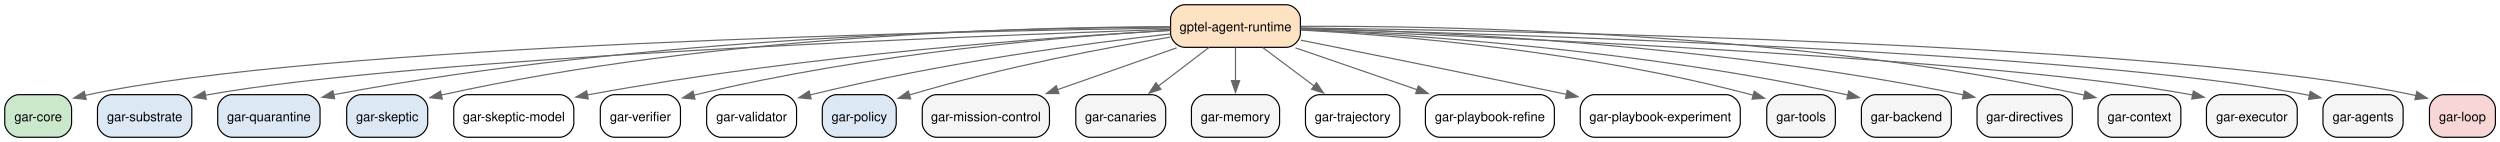
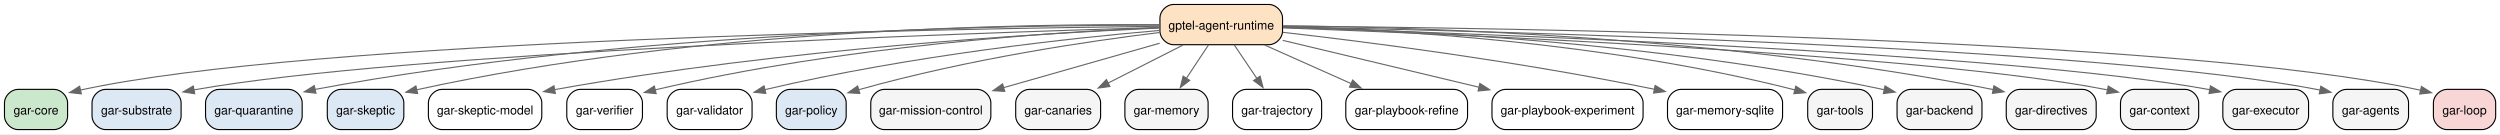
- <svg xmlns="http://www.w3.org/2000/svg" width="2113pt" height="120pt" viewBox="0.00 0.00 2113.00 120.00">
+ <svg xmlns="http://www.w3.org/2000/svg" width="2238pt" height="120pt" viewBox="0.00 0.00 2238.00 120.00">
  <g id="graph0" class="graph" transform="scale(1 1) rotate(0) translate(4 116)">
-     <polygon fill="white" stroke="none" points="-4,4 -4,-116 2109.12,-116 2109.12,4 -4,4" />
+     <polygon fill="white" stroke="none" points="-4,4 -4,-116 2234.12,-116 2234.12,4 -4,4" />
    <g id="node1" class="node">
-       <path fill="#fde2c4" stroke="black" d="M1083.12,-112C1083.12,-112 997.38,-112 997.38,-112 991.38,-112 985.38,-106 985.38,-100 985.38,-100 985.38,-88 985.38,-88 985.38,-82 991.38,-76 997.38,-76 997.38,-76 1083.12,-76 1083.12,-76 1089.12,-76 1095.12,-82 1095.12,-88 1095.12,-88 1095.12,-100 1095.12,-100 1095.12,-106 1089.12,-112 1083.12,-112" />
-       <text xml:space="preserve" text-anchor="middle" x="1040.25" y="-89.55" font-family="Helvetica,sans-Serif" font-size="11.00">gptel-agent-runtime</text>
+       <path fill="#fde2c4" stroke="black" d="M1132.12,-112C1132.12,-112 1046.38,-112 1046.38,-112 1040.38,-112 1034.38,-106 1034.38,-100 1034.38,-100 1034.38,-88 1034.38,-88 1034.38,-82 1040.38,-76 1046.38,-76 1046.38,-76 1132.12,-76 1132.12,-76 1138.12,-76 1144.12,-82 1144.12,-88 1144.12,-88 1144.12,-100 1144.12,-100 1144.12,-106 1138.12,-112 1132.12,-112" />
+       <text xml:space="preserve" text-anchor="middle" x="1089.25" y="-89.55" font-family="Helvetica,sans-Serif" font-size="11.00">gptel-agent-runtime</text>
    </g>
    <g id="node2" class="node">
      <path fill="#cce8cc" stroke="black" d="M44.5,-36C44.5,-36 12,-36 12,-36 6,-36 0,-30 0,-24 0,-24 0,-12 0,-12 0,-6 6,0 12,0 12,0 44.5,0 44.5,0 50.5,0 56.5,-6 56.5,-12 56.5,-12 56.5,-24 56.5,-24 56.5,-30 50.5,-36 44.5,-36" />
      <text xml:space="preserve" text-anchor="middle" x="28.25" y="-13.55" font-family="Helvetica,sans-Serif" font-size="11.00">gar-core</text>
    </g>
    <g id="edge1" class="edge">
-       <path fill="none" stroke="#666666" d="M985.12,-92.31C809.67,-89.73 264.84,-78.61 67.89,-35.35" />
-       <polygon fill="#666666" stroke="#666666" points="68.83,-31.98 58.3,-33.14 67.25,-38.8 68.83,-31.98" />
+       <path fill="none" stroke="#666666" d="M1033.95,-92.49C852.36,-90.42 274.71,-80.6 67.86,-35.34" />
+       <polygon fill="#666666" stroke="#666666" points="68.82,-31.97 58.29,-33.15 67.26,-38.8 68.82,-31.97" />
    </g>
    <g id="node3" class="node">
      <path fill="#dde8f5" stroke="black" d="M146.12,-36C146.12,-36 90.38,-36 90.38,-36 84.38,-36 78.38,-30 78.38,-24 78.38,-24 78.38,-12 78.38,-12 78.38,-6 84.38,0 90.38,0 90.38,0 146.12,0 146.12,0 152.12,0 158.12,-6 158.12,-12 158.12,-12 158.12,-24 158.12,-24 158.12,-30 152.12,-36 146.12,-36" />
      <text xml:space="preserve" text-anchor="middle" x="118.25" y="-13.55" font-family="Helvetica,sans-Serif" font-size="11.00">gar-substrate</text>
    </g>
    <g id="edge2" class="edge">
-       <path fill="none" stroke="#666666" d="M984.99,-91.24C822.58,-85.76 347.61,-67.64 169.65,-35.56" />
-       <polygon fill="#666666" stroke="#666666" points="170.32,-32.13 159.85,-33.71 169.02,-39.01 170.32,-32.13" />
+       <path fill="none" stroke="#666666" d="M1033.96,-91.46C865.18,-86.46 357.35,-69.18 169.47,-35.52" />
+       <polygon fill="#666666" stroke="#666666" points="170.32,-32.12 159.85,-33.72 169.03,-39 170.32,-32.12" />
    </g>
    <g id="node4" class="node">
      <path fill="#dde8f5" stroke="black" d="M254.5,-36C254.5,-36 192,-36 192,-36 186,-36 180,-30 180,-24 180,-24 180,-12 180,-12 180,-6 186,0 192,0 192,0 254.5,0 254.5,0 260.5,0 266.5,-6 266.5,-12 266.5,-12 266.5,-24 266.5,-24 266.5,-30 260.5,-36 254.5,-36" />
      <text xml:space="preserve" text-anchor="middle" x="223.25" y="-13.55" font-family="Helvetica,sans-Serif" font-size="11.00">gar-quarantine</text>
    </g>
    <g id="edge3" class="edge">
-       <path fill="none" stroke="#666666" d="M985.18,-93.11C858.98,-92.43 539.59,-85.51 278.25,-36 278.13,-35.98 278.02,-35.96 277.9,-35.93" />
-       <polygon fill="#666666" stroke="#666666" points="278.86,-32.56 268.33,-33.78 277.32,-39.39 278.86,-32.56" />
+       <path fill="none" stroke="#666666" d="M1034.12,-93.46C902.27,-93.62 558.85,-88.5 278.25,-36 278.13,-35.98 278.02,-35.96 277.9,-35.93" />
+       <polygon fill="#666666" stroke="#666666" points="278.85,-32.56 268.33,-33.8 277.33,-39.39 278.85,-32.56" />
    </g>
    <g id="node5" class="node">
      <path fill="#dde8f5" stroke="black" d="M345.5,-36C345.5,-36 301,-36 301,-36 295,-36 289,-30 289,-24 289,-24 289,-12 289,-12 289,-6 295,0 301,0 301,0 345.5,0 345.5,0 351.5,0 357.5,-6 357.5,-12 357.5,-12 357.5,-24 357.5,-24 357.5,-30 351.5,-36 345.5,-36" />
      <text xml:space="preserve" text-anchor="middle" x="323.25" y="-13.55" font-family="Helvetica,sans-Serif" font-size="11.00">gar-skeptic</text>
    </g>
    <g id="edge4" class="edge">
-       <path fill="none" stroke="#666666" d="M985.03,-93.44C870.99,-93.25 601.51,-87.12 368.89,-35.64" />
-       <polygon fill="#666666" stroke="#666666" points="369.84,-32.26 359.32,-33.48 368.31,-39.09 369.84,-32.26" />
+       <path fill="none" stroke="#666666" d="M1034.2,-93.89C914.29,-94.72 620.86,-90.66 369.04,-35.66" />
+       <polygon fill="#666666" stroke="#666666" points="369.84,-32.25 359.32,-33.5 368.32,-39.08 369.84,-32.25" />
    </g>
    <g id="node6" class="node">
      <path fill="#ffffff" stroke="black" d="M469,-36C469,-36 391.5,-36 391.5,-36 385.5,-36 379.5,-30 379.5,-24 379.5,-24 379.5,-12 379.5,-12 379.5,-6 385.5,0 391.5,0 391.5,0 469,0 469,0 475,0 481,-6 481,-12 481,-12 481,-24 481,-24 481,-30 475,-36 469,-36" />
      <text xml:space="preserve" text-anchor="middle" x="430.25" y="-13.55" font-family="Helvetica,sans-Serif" font-size="11.00">gar-skeptic-model</text>
    </g>
    <g id="edge5" class="edge">
-       <path fill="none" stroke="#666666" d="M984.98,-90.25C887.58,-84.76 678.99,-70.09 492.31,-35.75" />
-       <polygon fill="#666666" stroke="#666666" points="493.14,-32.35 482.67,-33.96 491.86,-39.23 493.14,-32.35" />
+       <path fill="none" stroke="#666666" d="M1034.08,-90.91C930.14,-86.29 698.22,-72.71 492.51,-35.78" />
+       <polygon fill="#666666" stroke="#666666" points="493.13,-32.33 482.67,-33.98 491.88,-39.22 493.13,-32.33" />
    </g>
    <g id="node7" class="node">
      <path fill="#ffffff" stroke="black" d="M559.12,-36C559.12,-36 515.38,-36 515.38,-36 509.38,-36 503.38,-30 503.38,-24 503.38,-24 503.38,-12 503.38,-12 503.38,-6 509.38,0 515.38,0 515.38,0 559.12,0 559.12,0 565.12,0 571.12,-6 571.12,-12 571.12,-12 571.12,-24 571.12,-24 571.12,-30 565.12,-36 559.12,-36" />
      <text xml:space="preserve" text-anchor="middle" x="537.25" y="-13.55" font-family="Helvetica,sans-Serif" font-size="11.00">gar-verifier</text>
    </g>
    <g id="edge6" class="edge">
-       <path fill="none" stroke="#666666" d="M985.2,-90.37C900.45,-85.4 733.06,-71.96 582.21,-35.51" />
-       <polygon fill="#666666" stroke="#666666" points="583.4,-32.2 572.85,-33.21 581.72,-39 583.4,-32.2" />
+       <path fill="none" stroke="#666666" d="M1034.08,-91.29C942.12,-87.46 751.89,-75.41 582.5,-35.56" />
+       <polygon fill="#666666" stroke="#666666" points="583.38,-32.17 572.84,-33.25 581.75,-38.98 583.38,-32.17" />
    </g>
    <g id="node8" class="node">
      <path fill="#ffffff" stroke="black" d="M657.25,-36C657.25,-36 605.25,-36 605.25,-36 599.25,-36 593.25,-30 593.25,-24 593.25,-24 593.25,-12 593.25,-12 593.25,-6 599.25,0 605.25,0 605.25,0 657.25,0 657.25,0 663.25,0 669.25,-6 669.25,-12 669.25,-12 669.25,-24 669.25,-24 669.25,-30 663.25,-36 657.25,-36" />
      <text xml:space="preserve" text-anchor="middle" x="631.25" y="-13.55" font-family="Helvetica,sans-Serif" font-size="11.00">gar-validator</text>
    </g>
    <g id="edge7" class="edge">
-       <path fill="none" stroke="#666666" d="M985.06,-87.33C916.1,-79.58 794.49,-63.68 680.57,-35.75" />
-       <polygon fill="#666666" stroke="#666666" points="681.59,-32.4 671.04,-33.38 679.9,-39.19 681.59,-32.4" />
+       <path fill="none" stroke="#666666" d="M1034.03,-88.75C957.01,-82.08 812.99,-66.85 680.69,-35.75" />
+       <polygon fill="#666666" stroke="#666666" points="681.57,-32.36 671.03,-33.44 679.94,-39.17 681.57,-32.36" />
    </g>
    <g id="node9" class="node">
      <path fill="#dde8f5" stroke="black" d="M741.5,-36C741.5,-36 703,-36 703,-36 697,-36 691,-30 691,-24 691,-24 691,-12 691,-12 691,-6 697,0 703,0 703,0 741.5,0 741.5,0 747.5,0 753.5,-6 753.5,-12 753.5,-12 753.5,-24 753.5,-24 753.5,-30 747.5,-36 741.5,-36" />
      <text xml:space="preserve" text-anchor="middle" x="722.25" y="-13.55" font-family="Helvetica,sans-Serif" font-size="11.00">gar-policy</text>
    </g>
    <g id="edge8" class="edge">
-       <path fill="none" stroke="#666666" d="M985.06,-84.63C931.17,-75.78 846.86,-60.15 764.49,-35.7" />
-       <polygon fill="#666666" stroke="#666666" points="765.71,-32.41 755.13,-32.87 763.69,-39.11 765.71,-32.41" />
+       <path fill="none" stroke="#666666" d="M1034.11,-86.93C971.11,-79.2 864.97,-63.77 764.59,-35.66" />
+       <polygon fill="#666666" stroke="#666666" points="765.68,-32.33 755.1,-32.95 763.76,-39.06 765.68,-32.33" />
    </g>
    <g id="node10" class="node">
      <path fill="#f5f5f5" stroke="black" d="M871,-36C871,-36 787.5,-36 787.5,-36 781.5,-36 775.5,-30 775.5,-24 775.5,-24 775.5,-12 775.5,-12 775.5,-6 781.5,0 787.5,0 787.5,0 871,0 871,0 877,0 883,-6 883,-12 883,-12 883,-24 883,-24 883,-30 877,-36 871,-36" />
      <text xml:space="preserve" text-anchor="middle" x="829.25" y="-13.55" font-family="Helvetica,sans-Serif" font-size="11.00">gar-mission-control</text>
    </g>
    <g id="edge9" class="edge">
-       <path fill="none" stroke="#666666" d="M990.51,-75.56C960.3,-64.96 921.53,-51.36 889.57,-40.16" />
-       <polygon fill="#666666" stroke="#666666" points="891.04,-36.96 880.45,-36.96 888.72,-43.57 891.04,-36.96" />
+       <path fill="none" stroke="#666666" d="M1034.11,-77.31C993.25,-65.68 937.41,-49.78 894.35,-37.53" />
+       <polygon fill="#666666" stroke="#666666" points="895.45,-34.2 884.87,-34.83 893.53,-40.94 895.45,-34.2" />
    </g>
    <g id="node11" class="node">
      <path fill="#f5f5f5" stroke="black" d="M969.25,-36C969.25,-36 917.25,-36 917.25,-36 911.25,-36 905.25,-30 905.25,-24 905.25,-24 905.25,-12 905.25,-12 905.25,-6 911.25,0 917.25,0 917.25,0 969.25,0 969.25,0 975.25,0 981.25,-6 981.25,-12 981.25,-12 981.25,-24 981.25,-24 981.25,-30 975.25,-36 969.25,-36" />
      <text xml:space="preserve" text-anchor="middle" x="943.25" y="-13.55" font-family="Helvetica,sans-Serif" font-size="11.00">gar-canaries</text>
    </g>
    <g id="edge10" class="edge">
-       <path fill="none" stroke="#666666" d="M1017.75,-75.84C1004.99,-66.1 988.82,-53.76 974.8,-43.07" />
-       <polygon fill="#666666" stroke="#666666" points="977.24,-40.53 967.16,-37.24 972.99,-46.09 977.24,-40.53" />
+       <path fill="none" stroke="#666666" d="M1055.02,-75.65C1035.03,-65.52 1009.57,-52.62 988.01,-41.68" />
+       <polygon fill="#666666" stroke="#666666" points="989.62,-38.58 979.12,-37.18 986.46,-44.82 989.62,-38.58" />
    </g>
    <g id="node12" class="node">
      <path fill="#f5f5f5" stroke="black" d="M1065.5,-36C1065.5,-36 1015,-36 1015,-36 1009,-36 1003,-30 1003,-24 1003,-24 1003,-12 1003,-12 1003,-6 1009,0 1015,0 1015,0 1065.5,0 1065.5,0 1071.5,0 1077.5,-6 1077.5,-12 1077.5,-12 1077.5,-24 1077.5,-24 1077.5,-30 1071.5,-36 1065.5,-36" />
      <text xml:space="preserve" text-anchor="middle" x="1040.25" y="-13.55" font-family="Helvetica,sans-Serif" font-size="11.00">gar-memory</text>
    </g>
    <g id="edge11" class="edge">
-       <path fill="none" stroke="#666666" d="M1040.25,-75.84C1040.25,-67.49 1040.25,-57.23 1040.25,-47.74" />
-       <polygon fill="#666666" stroke="#666666" points="1043.75,-47.84 1040.25,-37.84 1036.75,-47.84 1043.75,-47.84" />
+       <path fill="none" stroke="#666666" d="M1077.89,-75.84C1071.99,-66.93 1064.66,-55.86 1058.03,-45.85" />
+       <polygon fill="#666666" stroke="#666666" points="1061,-43.99 1052.56,-37.59 1055.16,-47.86 1061,-43.99" />
    </g>
    <g id="node13" class="node">
      <path fill="#ffffff" stroke="black" d="M1167.12,-36C1167.12,-36 1111.38,-36 1111.38,-36 1105.38,-36 1099.38,-30 1099.38,-24 1099.38,-24 1099.38,-12 1099.38,-12 1099.38,-6 1105.38,0 1111.38,0 1111.38,0 1167.12,0 1167.12,0 1173.12,0 1179.12,-6 1179.12,-12 1179.12,-12 1179.12,-24 1179.12,-24 1179.12,-30 1173.12,-36 1167.12,-36" />
      <text xml:space="preserve" text-anchor="middle" x="1139.25" y="-13.55" font-family="Helvetica,sans-Serif" font-size="11.00">gar-trajectory</text>
    </g>
    <g id="edge12" class="edge">
-       <path fill="none" stroke="#666666" d="M1063.46,-75.65C1076.4,-65.98 1092.72,-53.78 1106.89,-43.19" />
-       <polygon fill="#666666" stroke="#666666" points="1108.71,-46.19 1114.63,-37.4 1104.52,-40.59 1108.71,-46.19" />
+       <path fill="none" stroke="#666666" d="M1100.85,-75.84C1106.86,-66.93 1114.35,-55.86 1121.11,-45.85" />
+       <polygon fill="#666666" stroke="#666666" points="1124,-47.83 1126.7,-37.58 1118.2,-43.91 1124,-47.83" />
    </g>
    <g id="node14" class="node">
      <path fill="#ffffff" stroke="black" d="M1297.75,-36C1297.75,-36 1212.75,-36 1212.75,-36 1206.75,-36 1200.75,-30 1200.75,-24 1200.75,-24 1200.75,-12 1200.75,-12 1200.75,-6 1206.75,0 1212.75,0 1212.75,0 1297.75,0 1297.75,0 1303.75,0 1309.75,-6 1309.75,-12 1309.75,-12 1309.75,-24 1309.75,-24 1309.75,-30 1303.75,-36 1297.75,-36" />
      <text xml:space="preserve" text-anchor="middle" x="1255.25" y="-13.55" font-family="Helvetica,sans-Serif" font-size="11.00">gar-playbook-refine</text>
    </g>
    <g id="edge13" class="edge">
-       <path fill="none" stroke="#666666" d="M1090.93,-75.56C1121.71,-64.96 1161.22,-51.36 1193.78,-40.16" />
-       <polygon fill="#666666" stroke="#666666" points="1194.79,-43.51 1203.11,-36.95 1192.51,-36.89 1194.79,-43.51" />
+       <path fill="none" stroke="#666666" d="M1128.17,-75.65C1151.31,-65.33 1180.9,-52.15 1205.7,-41.09" />
+       <polygon fill="#666666" stroke="#666666" points="1206.91,-44.38 1214.62,-37.11 1204.06,-37.99 1206.91,-44.38" />
    </g>
    <g id="node15" class="node">
      <path fill="#ffffff" stroke="black" d="M1454.88,-36C1454.88,-36 1343.62,-36 1343.62,-36 1337.62,-36 1331.62,-30 1331.62,-24 1331.62,-24 1331.62,-12 1331.62,-12 1331.62,-6 1337.62,0 1343.62,0 1343.62,0 1454.88,0 1454.88,0 1460.88,0 1466.88,-6 1466.88,-12 1466.88,-12 1466.88,-24 1466.88,-24 1466.88,-30 1460.88,-36 1454.88,-36" />
      <text xml:space="preserve" text-anchor="middle" x="1399.25" y="-13.55" font-family="Helvetica,sans-Serif" font-size="11.00">gar-playbook-experiment</text>
    </g>
    <g id="edge14" class="edge">
-       <path fill="none" stroke="#666666" d="M1095.48,-82.04C1149.8,-71.21 1235.38,-54 1320.07,-36.23" />
-       <polygon fill="#666666" stroke="#666666" points="1320.65,-39.69 1329.72,-34.2 1319.21,-32.84 1320.65,-39.69" />
+       <path fill="none" stroke="#666666" d="M1144.31,-79.86C1193.15,-68.2 1265.05,-51.04 1320.05,-37.9" />
+       <polygon fill="#666666" stroke="#666666" points="1320.78,-41.33 1329.7,-35.6 1319.16,-34.52 1320.78,-41.33" />
    </g>
    <g id="node16" class="node">
-       <path fill="#f5f5f5" stroke="black" d="M1535.25,-36C1535.25,-36 1501.25,-36 1501.25,-36 1495.25,-36 1489.25,-30 1489.25,-24 1489.25,-24 1489.25,-12 1489.25,-12 1489.25,-6 1495.25,0 1501.25,0 1501.25,0 1535.25,0 1535.25,0 1541.25,0 1547.25,-6 1547.25,-12 1547.25,-12 1547.25,-24 1547.25,-24 1547.25,-30 1541.25,-36 1535.25,-36" />
-       <text xml:space="preserve" text-anchor="middle" x="1518.25" y="-13.55" font-family="Helvetica,sans-Serif" font-size="11.00">gar-tools</text>
+       <path fill="#ffffff" stroke="black" d="M1579.75,-36C1579.75,-36 1500.75,-36 1500.75,-36 1494.75,-36 1488.75,-30 1488.75,-24 1488.75,-24 1488.75,-12 1488.75,-12 1488.75,-6 1494.75,0 1500.75,0 1500.75,0 1579.75,0 1579.75,0 1585.75,0 1591.75,-6 1591.75,-12 1591.75,-12 1591.75,-24 1591.75,-24 1591.75,-30 1585.75,-36 1579.75,-36" />
+       <text xml:space="preserve" text-anchor="middle" x="1540.25" y="-13.55" font-family="Helvetica,sans-Serif" font-size="11.00">gar-memory-sqlite</text>
    </g>
    <g id="edge15" class="edge">
-       <path fill="none" stroke="#666666" d="M1095.47,-90.63C1177.34,-86.07 1335.48,-73.26 1477.78,-35.55" />
-       <polygon fill="#666666" stroke="#666666" points="1478.66,-38.93 1487.4,-32.94 1476.83,-32.18 1478.66,-38.93" />
+       <path fill="none" stroke="#666666" d="M1144.38,-87.07C1217.96,-78.68 1352.45,-61.7 1477.37,-36.02" />
+       <polygon fill="#666666" stroke="#666666" points="1477.71,-39.52 1486.79,-34.06 1476.28,-32.67 1477.71,-39.52" />
    </g>
    <g id="node17" class="node">
-       <path fill="#f5f5f5" stroke="black" d="M1633.25,-36C1633.25,-36 1581.25,-36 1581.25,-36 1575.25,-36 1569.25,-30 1569.25,-24 1569.25,-24 1569.25,-12 1569.25,-12 1569.25,-6 1575.25,0 1581.25,0 1581.25,0 1633.25,0 1633.25,0 1639.25,0 1645.25,-6 1645.25,-12 1645.25,-12 1645.25,-24 1645.25,-24 1645.25,-30 1639.25,-36 1633.25,-36" />
-       <text xml:space="preserve" text-anchor="middle" x="1607.25" y="-13.55" font-family="Helvetica,sans-Serif" font-size="11.00">gar-backend</text>
+       <path fill="#f5f5f5" stroke="black" d="M1660.25,-36C1660.25,-36 1626.25,-36 1626.25,-36 1620.25,-36 1614.25,-30 1614.25,-24 1614.25,-24 1614.25,-12 1614.25,-12 1614.25,-6 1620.25,0 1626.25,0 1626.25,0 1660.25,0 1660.25,0 1666.25,0 1672.25,-6 1672.25,-12 1672.25,-12 1672.25,-24 1672.25,-24 1672.25,-30 1666.25,-36 1660.25,-36" />
+       <text xml:space="preserve" text-anchor="middle" x="1643.25" y="-13.55" font-family="Helvetica,sans-Serif" font-size="11.00">gar-tools</text>
    </g>
    <g id="edge16" class="edge">
-       <path fill="none" stroke="#666666" d="M1095.36,-90.99C1188.74,-86.71 1383.91,-73.96 1557.81,-35.69" />
-       <polygon fill="#666666" stroke="#666666" points="1558.5,-39.12 1567.49,-33.52 1556.97,-32.29 1558.5,-39.12" />
+       <path fill="none" stroke="#666666" d="M1144.6,-92.11C1237.84,-89.49 1431.82,-79.16 1602.91,-35.47" />
+       <polygon fill="#666666" stroke="#666666" points="1603.62,-38.9 1612.42,-33 1601.86,-32.13 1603.62,-38.9" />
    </g>
    <g id="node18" class="node">
-       <path fill="#f5f5f5" stroke="black" d="M1735.5,-36C1735.5,-36 1679,-36 1679,-36 1673,-36 1667,-30 1667,-24 1667,-24 1667,-12 1667,-12 1667,-6 1673,0 1679,0 1679,0 1735.5,0 1735.5,0 1741.5,0 1747.5,-6 1747.5,-12 1747.5,-12 1747.5,-24 1747.5,-24 1747.5,-30 1741.5,-36 1735.5,-36" />
-       <text xml:space="preserve" text-anchor="middle" x="1707.25" y="-13.55" font-family="Helvetica,sans-Serif" font-size="11.00">gar-directives</text>
+       <path fill="#f5f5f5" stroke="black" d="M1758.25,-36C1758.25,-36 1706.25,-36 1706.25,-36 1700.25,-36 1694.25,-30 1694.25,-24 1694.25,-24 1694.25,-12 1694.25,-12 1694.25,-6 1700.25,0 1706.25,0 1706.25,0 1758.25,0 1758.25,0 1764.25,0 1770.25,-6 1770.25,-12 1770.25,-12 1770.25,-24 1770.25,-24 1770.25,-30 1764.25,-36 1758.25,-36" />
+       <text xml:space="preserve" text-anchor="middle" x="1732.25" y="-13.55" font-family="Helvetica,sans-Serif" font-size="11.00">gar-backend</text>
    </g>
    <g id="edge17" class="edge">
-       <path fill="none" stroke="#666666" d="M1095.26,-92.13C1201.87,-89.52 1443.88,-79.19 1655.55,-35.77" />
-       <polygon fill="#666666" stroke="#666666" points="1656,-39.25 1665.08,-33.79 1654.57,-32.4 1656,-39.25" />
+       <path fill="none" stroke="#666666" d="M1144.38,-92.08C1248.19,-89.4 1479.59,-78.95 1682.79,-35.67" />
+       <polygon fill="#666666" stroke="#666666" points="1683.47,-39.1 1692.5,-33.57 1681.99,-32.26 1683.47,-39.1" />
    </g>
    <g id="node19" class="node">
-       <path fill="#f5f5f5" stroke="black" d="M1827.25,-36C1827.25,-36 1781.25,-36 1781.25,-36 1775.25,-36 1769.25,-30 1769.25,-24 1769.25,-24 1769.25,-12 1769.25,-12 1769.25,-6 1775.25,0 1781.25,0 1781.25,0 1827.25,0 1827.25,0 1833.25,0 1839.25,-6 1839.25,-12 1839.25,-12 1839.25,-24 1839.25,-24 1839.25,-30 1833.25,-36 1827.25,-36" />
-       <text xml:space="preserve" text-anchor="middle" x="1804.25" y="-13.55" font-family="Helvetica,sans-Serif" font-size="11.00">gar-context</text>
+       <path fill="#f5f5f5" stroke="black" d="M1860.5,-36C1860.5,-36 1804,-36 1804,-36 1798,-36 1792,-30 1792,-24 1792,-24 1792,-12 1792,-12 1792,-6 1798,0 1804,0 1804,0 1860.5,0 1860.5,0 1866.5,0 1872.5,-6 1872.5,-12 1872.5,-12 1872.5,-24 1872.5,-24 1872.5,-30 1866.5,-36 1860.5,-36" />
+       <text xml:space="preserve" text-anchor="middle" x="1832.25" y="-13.55" font-family="Helvetica,sans-Serif" font-size="11.00">gar-directives</text>
    </g>
    <g id="edge18" class="edge">
-       <path fill="none" stroke="#666666" d="M1095.5,-93.74C1215.14,-94.24 1506.82,-89.55 1757.72,-35.61" />
-       <polygon fill="#666666" stroke="#666666" points="1758.38,-39.04 1767.4,-33.49 1756.88,-32.2 1758.38,-39.04" />
+       <path fill="none" stroke="#666666" d="M1144.6,-92.91C1260.99,-91.77 1539.41,-84 1780.48,-35.77" />
+       <polygon fill="#666666" stroke="#666666" points="1780.98,-39.24 1790.08,-33.82 1779.59,-32.38 1780.98,-39.24" />
    </g>
    <g id="node20" class="node">
-       <path fill="#f5f5f5" stroke="black" d="M1925.62,-36C1925.62,-36 1872.88,-36 1872.88,-36 1866.88,-36 1860.88,-30 1860.88,-24 1860.88,-24 1860.88,-12 1860.88,-12 1860.88,-6 1866.88,0 1872.88,0 1872.88,0 1925.62,0 1925.62,0 1931.62,0 1937.62,-6 1937.62,-12 1937.62,-12 1937.62,-24 1937.62,-24 1937.62,-30 1931.62,-36 1925.62,-36" />
-       <text xml:space="preserve" text-anchor="middle" x="1899.25" y="-13.55" font-family="Helvetica,sans-Serif" font-size="11.00">gar-executor</text>
+       <path fill="#f5f5f5" stroke="black" d="M1952.25,-36C1952.25,-36 1906.25,-36 1906.25,-36 1900.25,-36 1894.25,-30 1894.25,-24 1894.25,-24 1894.25,-12 1894.25,-12 1894.25,-6 1900.25,0 1906.25,0 1906.25,0 1952.25,0 1952.25,0 1958.25,0 1964.25,-6 1964.25,-12 1964.25,-12 1964.25,-24 1964.25,-24 1964.25,-30 1958.25,-36 1952.25,-36" />
+       <text xml:space="preserve" text-anchor="middle" x="1929.25" y="-13.55" font-family="Helvetica,sans-Serif" font-size="11.00">gar-context</text>
    </g>
    <g id="edge19" class="edge">
-       <path fill="none" stroke="#666666" d="M1095.55,-91.01C1250.07,-85.15 1685.18,-66.56 1849.57,-35.64" />
-       <polygon fill="#666666" stroke="#666666" points="1849.84,-39.16 1858.98,-33.79 1848.49,-32.29 1849.84,-39.16" />
+       <path fill="none" stroke="#666666" d="M1144.6,-91.06C1296.96,-85.4 1721.31,-67.43 1882.73,-35.52" />
+       <polygon fill="#666666" stroke="#666666" points="1883.33,-38.97 1892.4,-33.5 1881.9,-32.11 1883.33,-38.97" />
    </g>
    <g id="node21" class="node">
-       <path fill="#f5f5f5" stroke="black" d="M2015.12,-36C2015.12,-36 1971.38,-36 1971.38,-36 1965.38,-36 1959.38,-30 1959.38,-24 1959.38,-24 1959.38,-12 1959.38,-12 1959.38,-6 1965.38,0 1971.38,0 1971.38,0 2015.12,0 2015.12,0 2021.12,0 2027.12,-6 2027.12,-12 2027.12,-12 2027.12,-24 2027.12,-24 2027.12,-30 2021.12,-36 2015.12,-36" />
-       <text xml:space="preserve" text-anchor="middle" x="1993.25" y="-13.55" font-family="Helvetica,sans-Serif" font-size="11.00">gar-agents</text>
+       <path fill="#f5f5f5" stroke="black" d="M2050.62,-36C2050.62,-36 1997.88,-36 1997.88,-36 1991.88,-36 1985.88,-30 1985.88,-24 1985.88,-24 1985.88,-12 1985.88,-12 1985.88,-6 1991.88,0 1997.88,0 1997.88,0 2050.62,0 2050.62,0 2056.62,0 2062.62,-6 2062.62,-12 2062.62,-12 2062.62,-24 2062.62,-24 2062.62,-30 2056.62,-36 2050.62,-36" />
+       <text xml:space="preserve" text-anchor="middle" x="2024.25" y="-13.55" font-family="Helvetica,sans-Serif" font-size="11.00">gar-executor</text>
    </g>
    <g id="edge20" class="edge">
-       <path fill="none" stroke="#666666" d="M1095.48,-91.69C1262.74,-87.38 1762.99,-71.97 1947.97,-35.4" />
-       <polygon fill="#666666" stroke="#666666" points="1948.61,-38.84 1957.69,-33.38 1947.19,-31.99 1948.61,-38.84" />
+       <path fill="none" stroke="#666666" d="M1144.58,-91.39C1309.06,-86.31 1794.14,-69.06 1974.3,-35.68" />
+       <polygon fill="#666666" stroke="#666666" points="1974.83,-39.15 1983.98,-33.8 1973.5,-32.28 1974.83,-39.15" />
    </g>
    <g id="node22" class="node">
-       <path fill="#f9d6d6" stroke="black" d="M2093.12,-36C2093.12,-36 2061.38,-36 2061.38,-36 2055.38,-36 2049.38,-30 2049.38,-24 2049.38,-24 2049.38,-12 2049.38,-12 2049.38,-6 2055.38,0 2061.38,0 2061.38,0 2093.12,0 2093.12,0 2099.12,0 2105.12,-6 2105.12,-12 2105.12,-12 2105.12,-24 2105.12,-24 2105.12,-30 2099.12,-36 2093.12,-36" />
-       <text xml:space="preserve" text-anchor="middle" x="2077.25" y="-13.55" font-family="Helvetica,sans-Serif" font-size="11.00">gar-loop</text>
+       <path fill="#f5f5f5" stroke="black" d="M2140.12,-36C2140.12,-36 2096.38,-36 2096.38,-36 2090.38,-36 2084.38,-30 2084.38,-24 2084.38,-24 2084.38,-12 2084.38,-12 2084.38,-6 2090.38,0 2096.38,0 2096.38,0 2140.12,0 2140.12,0 2146.12,0 2152.12,-6 2152.12,-12 2152.12,-12 2152.12,-24 2152.12,-24 2152.12,-30 2146.12,-36 2140.12,-36" />
+       <text xml:space="preserve" text-anchor="middle" x="2118.25" y="-13.55" font-family="Helvetica,sans-Serif" font-size="11.00">gar-agents</text>
    </g>
    <g id="edge21" class="edge">
-       <path fill="none" stroke="#666666" d="M1095.52,-92.4C1274.17,-90.08 1835.62,-79.62 2038.02,-35.2" />
-       <polygon fill="#666666" stroke="#666666" points="2038.68,-38.64 2047.64,-32.98 2037.1,-31.82 2038.68,-38.64" />
+       <path fill="none" stroke="#666666" d="M1144.61,-92C1321.54,-88.44 1872.86,-74.68 2073.19,-35.35" />
+       <polygon fill="#666666" stroke="#666666" points="2073.6,-38.84 2082.69,-33.4 2072.19,-31.98 2073.6,-38.84" />
+     </g>
+     <g id="node23" class="node">
+       <path fill="#f9d6d6" stroke="black" d="M2218.12,-36C2218.12,-36 2186.38,-36 2186.38,-36 2180.38,-36 2174.38,-30 2174.38,-24 2174.38,-24 2174.38,-12 2174.38,-12 2174.38,-6 2180.38,0 2186.38,0 2186.38,0 2218.12,0 2218.12,0 2224.12,0 2230.12,-6 2230.12,-12 2230.12,-12 2230.12,-24 2230.12,-24 2230.12,-30 2224.12,-36 2218.12,-36" />
+       <text xml:space="preserve" text-anchor="middle" x="2202.25" y="-13.55" font-family="Helvetica,sans-Serif" font-size="11.00">gar-loop</text>
+     </g>
+     <g id="edge22" class="edge">
+       <path fill="none" stroke="#666666" d="M1144.35,-92.66C1331.88,-91.13 1945.2,-82.75 2163.11,-35.18" />
+       <polygon fill="#666666" stroke="#666666" points="2163.67,-38.64 2172.64,-33 2162.11,-31.81 2163.67,-38.64" />
    </g>
  </g>
</svg>
